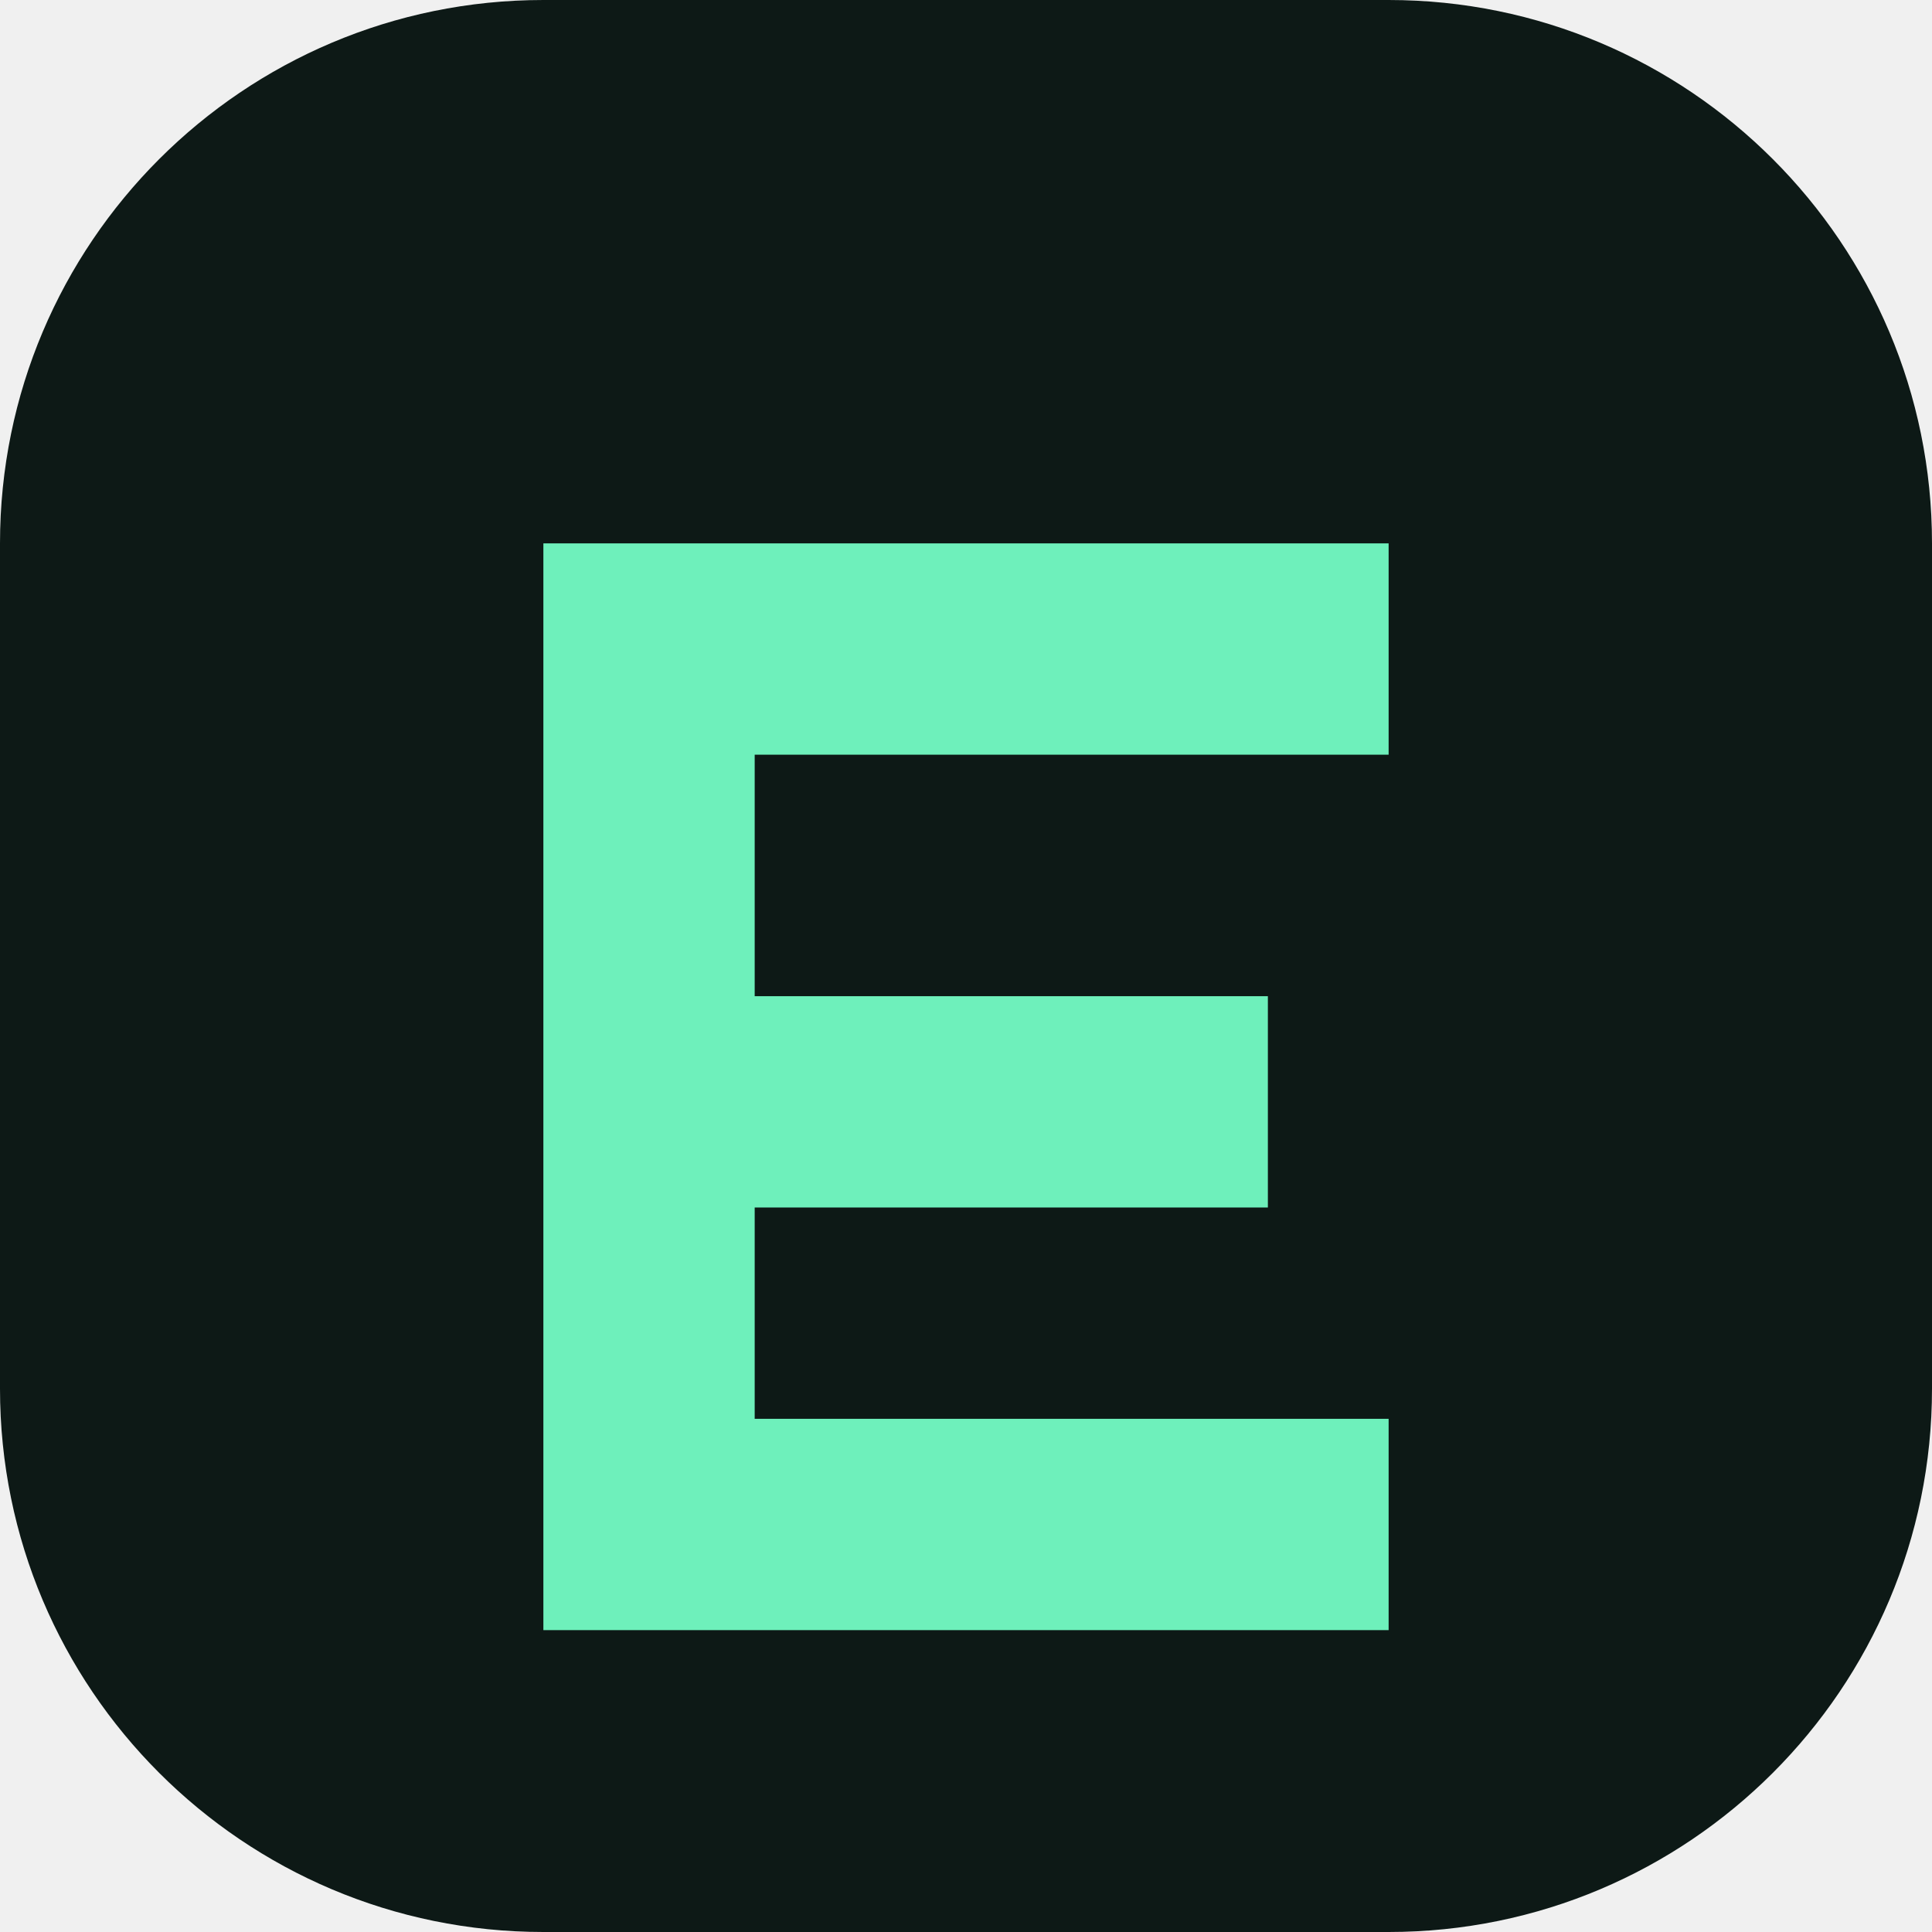
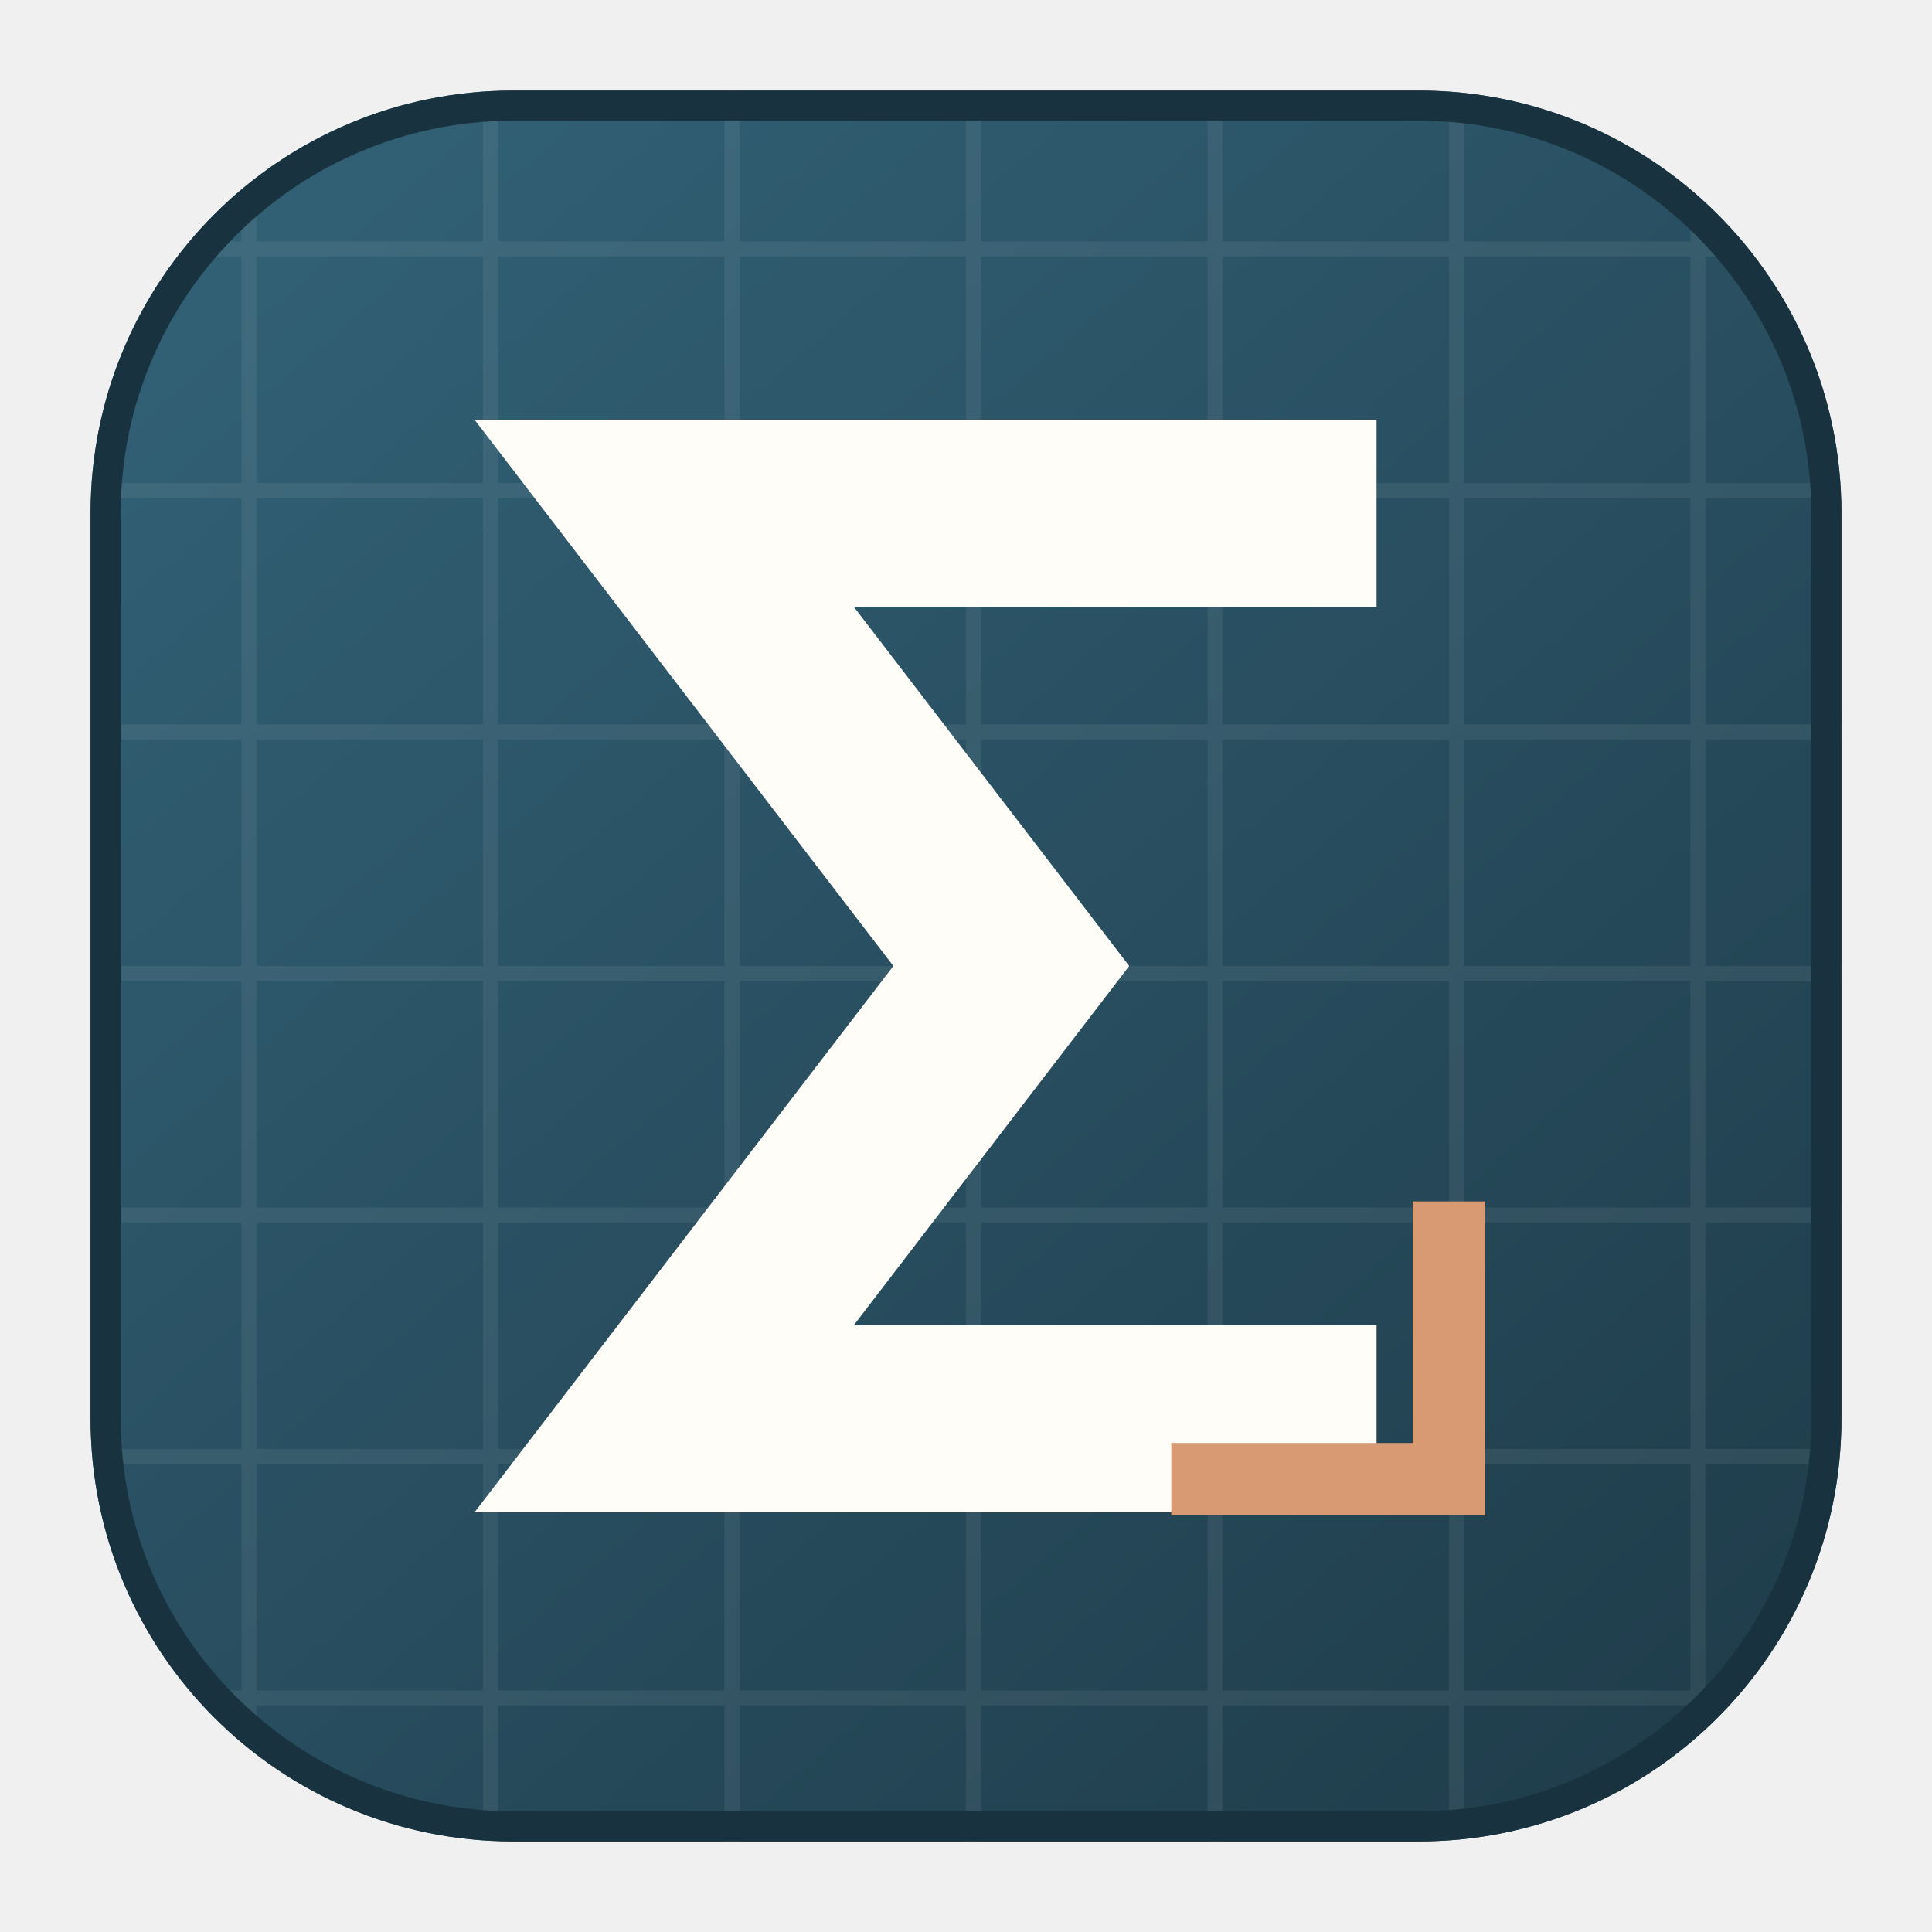
<svg xmlns="http://www.w3.org/2000/svg" viewBox="0 0 64 64">
  <defs>
-     <linearGradient id="g" x1="8" y1="6" x2="54" y2="58">
-       <stop stop-color="#6ef0bb" />
-       <stop offset="1" stop-color="#b8ff6a" />
+     <linearGradient id="paper" x1="10" y1="8" x2="54" y2="58" gradientUnits="userSpaceOnUse">
+       <stop stop-color="#315F74" />
+       <stop offset="1" stop-color="#203E4C" />
    </linearGradient>
+     <pattern id="grid" width="8" height="8" patternUnits="userSpaceOnUse">
+       <path d="M8 0H0V8" fill="none" stroke="#FFFFFF" stroke-opacity=".07" stroke-width="1" />
+     </pattern>
  </defs>
-   <rect width="64" height="64" rx="18" fill="#0d1916" />
-   <path d="M18 18h28v7H25v8h17v7H25v7h21v7H18V18Z" fill="url(#g)" />
+   <rect x="3" y="3" width="58" height="58" rx="14" fill="url(#paper)" />
+   <rect x="3" y="3" width="58" height="58" rx="14" fill="url(#grid)" />
+   <rect x="3.5" y="3.5" width="57" height="57" rx="13.5" fill="none" stroke="#18333F" />
+   <path d="M42.5 17H22l11.5 15L22 47h20.5" fill="none" stroke="#FFFDF8" stroke-width="6.2" stroke-linecap="square" stroke-linejoin="miter" />
+   <path d="M48 41v8h-8" fill="none" stroke="#D89A72" stroke-width="2.4" stroke-linecap="square" />
</svg>
